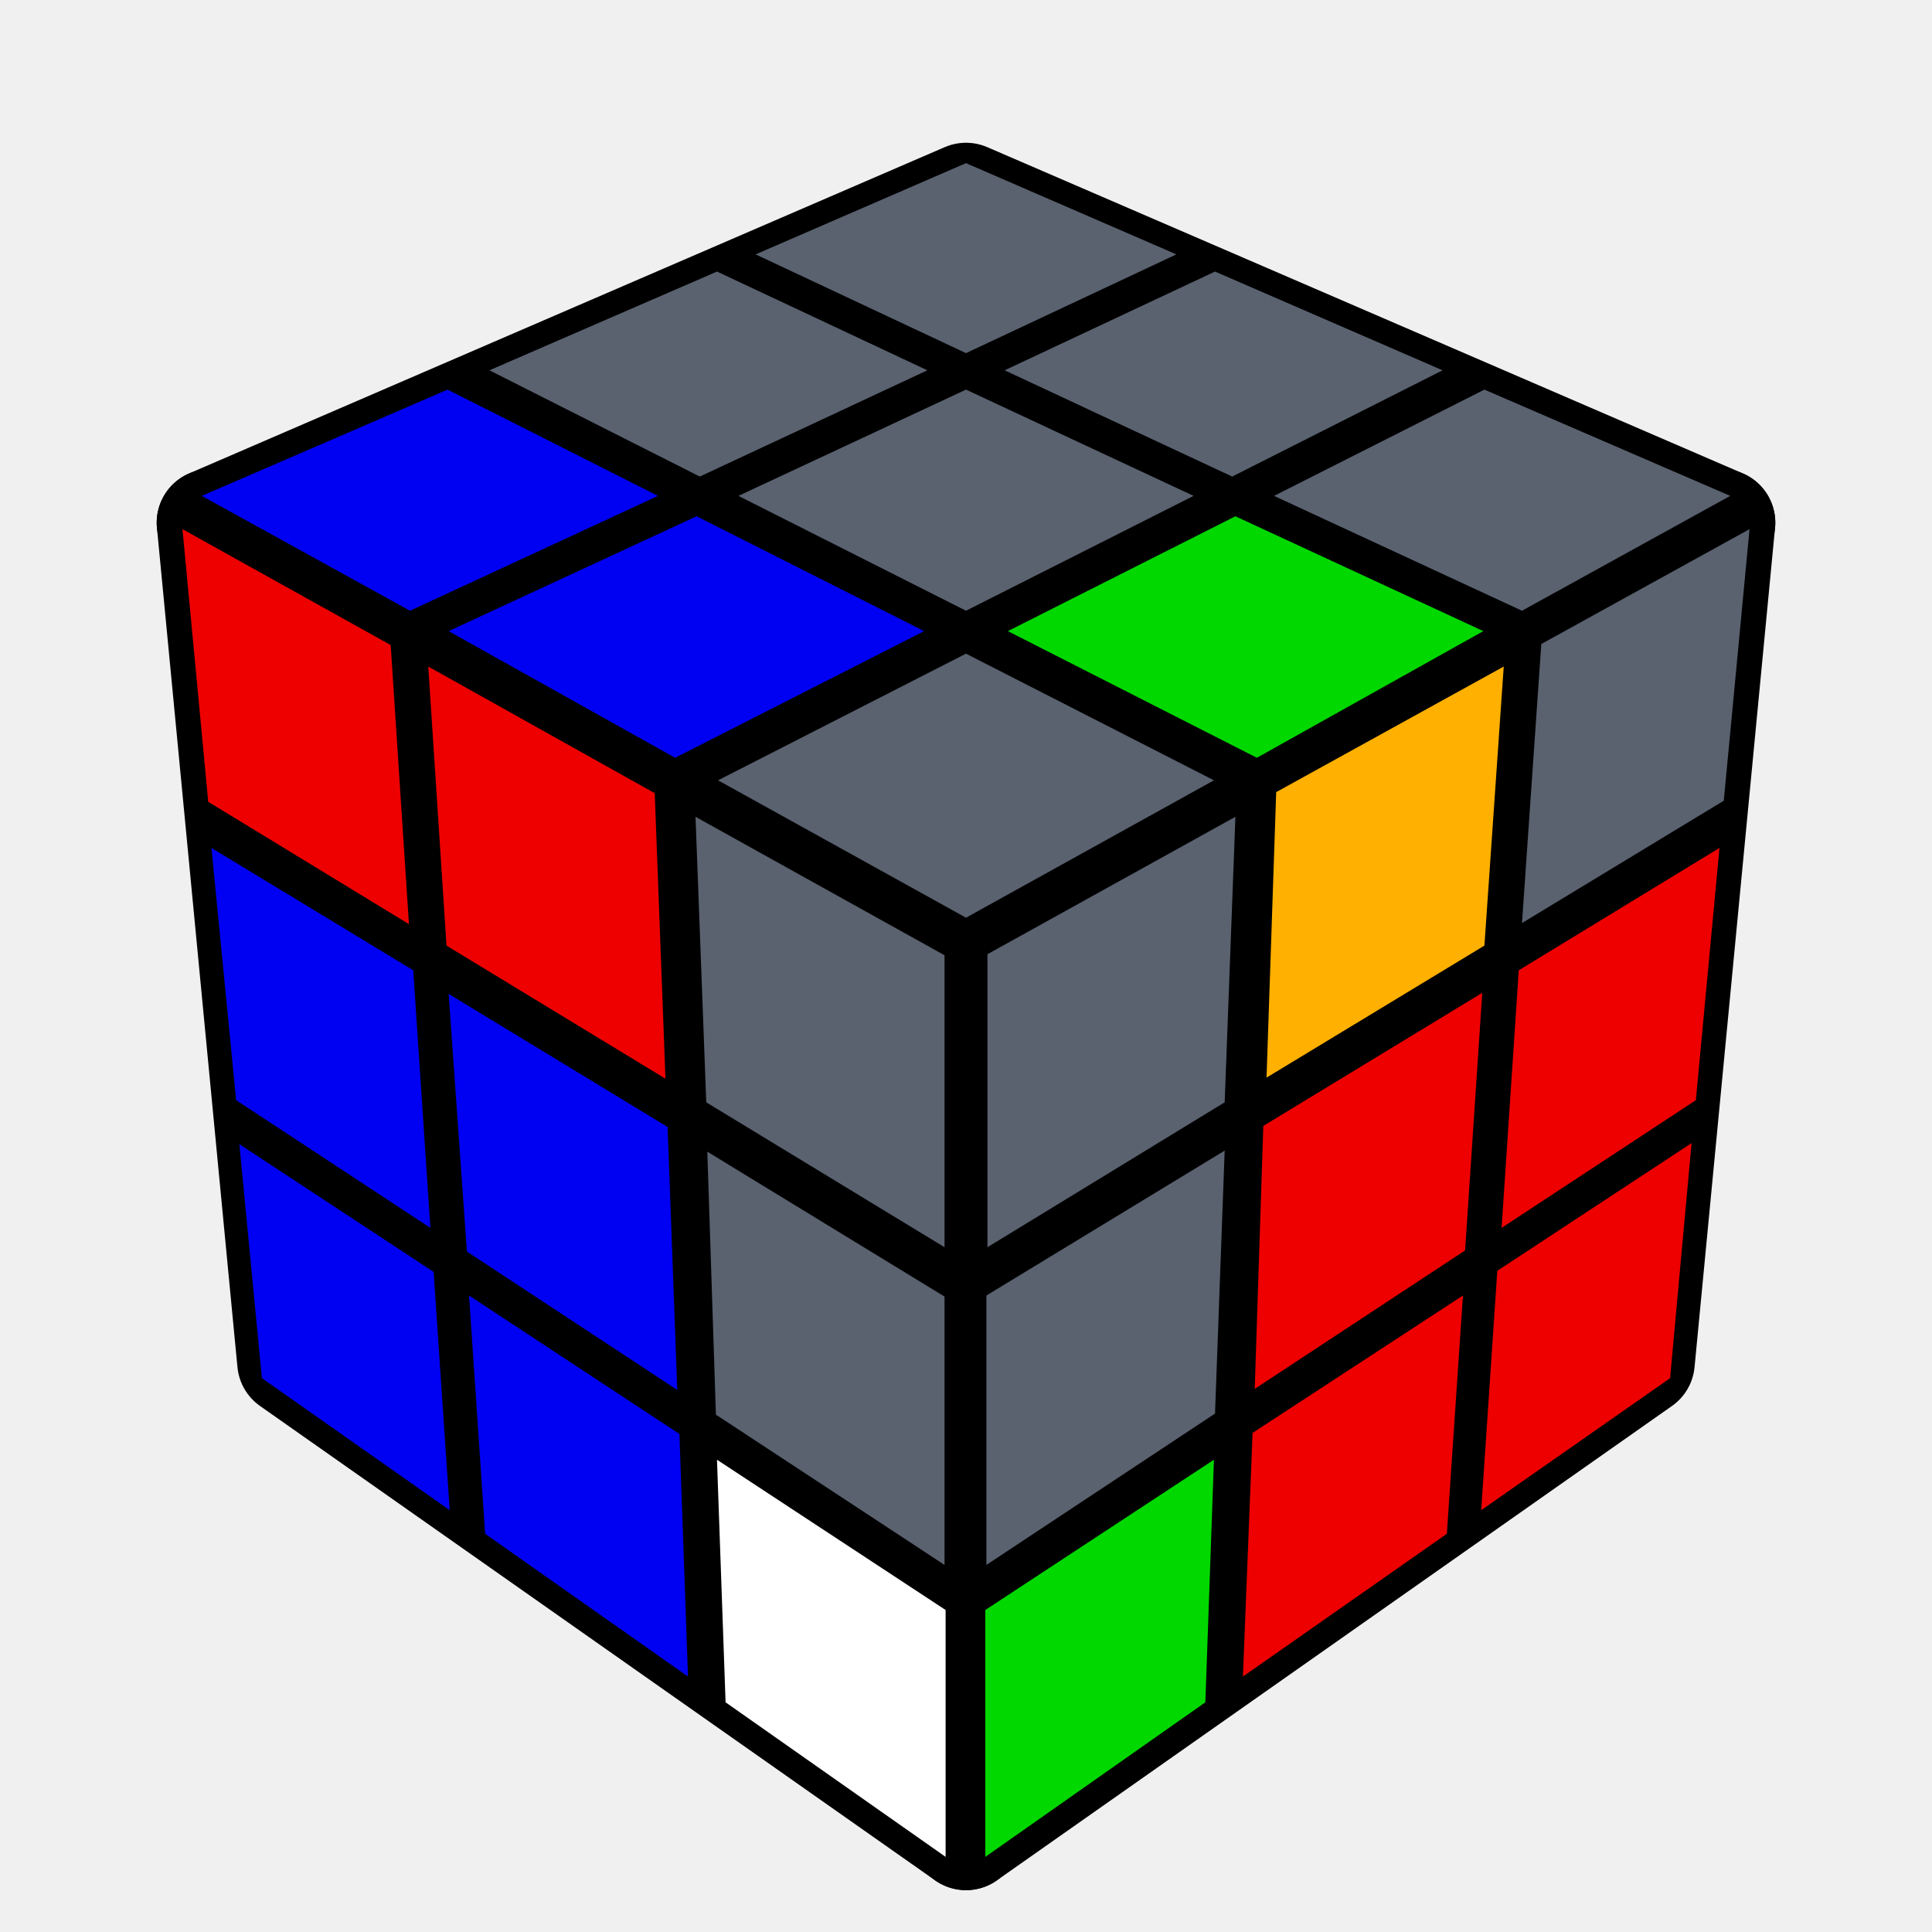
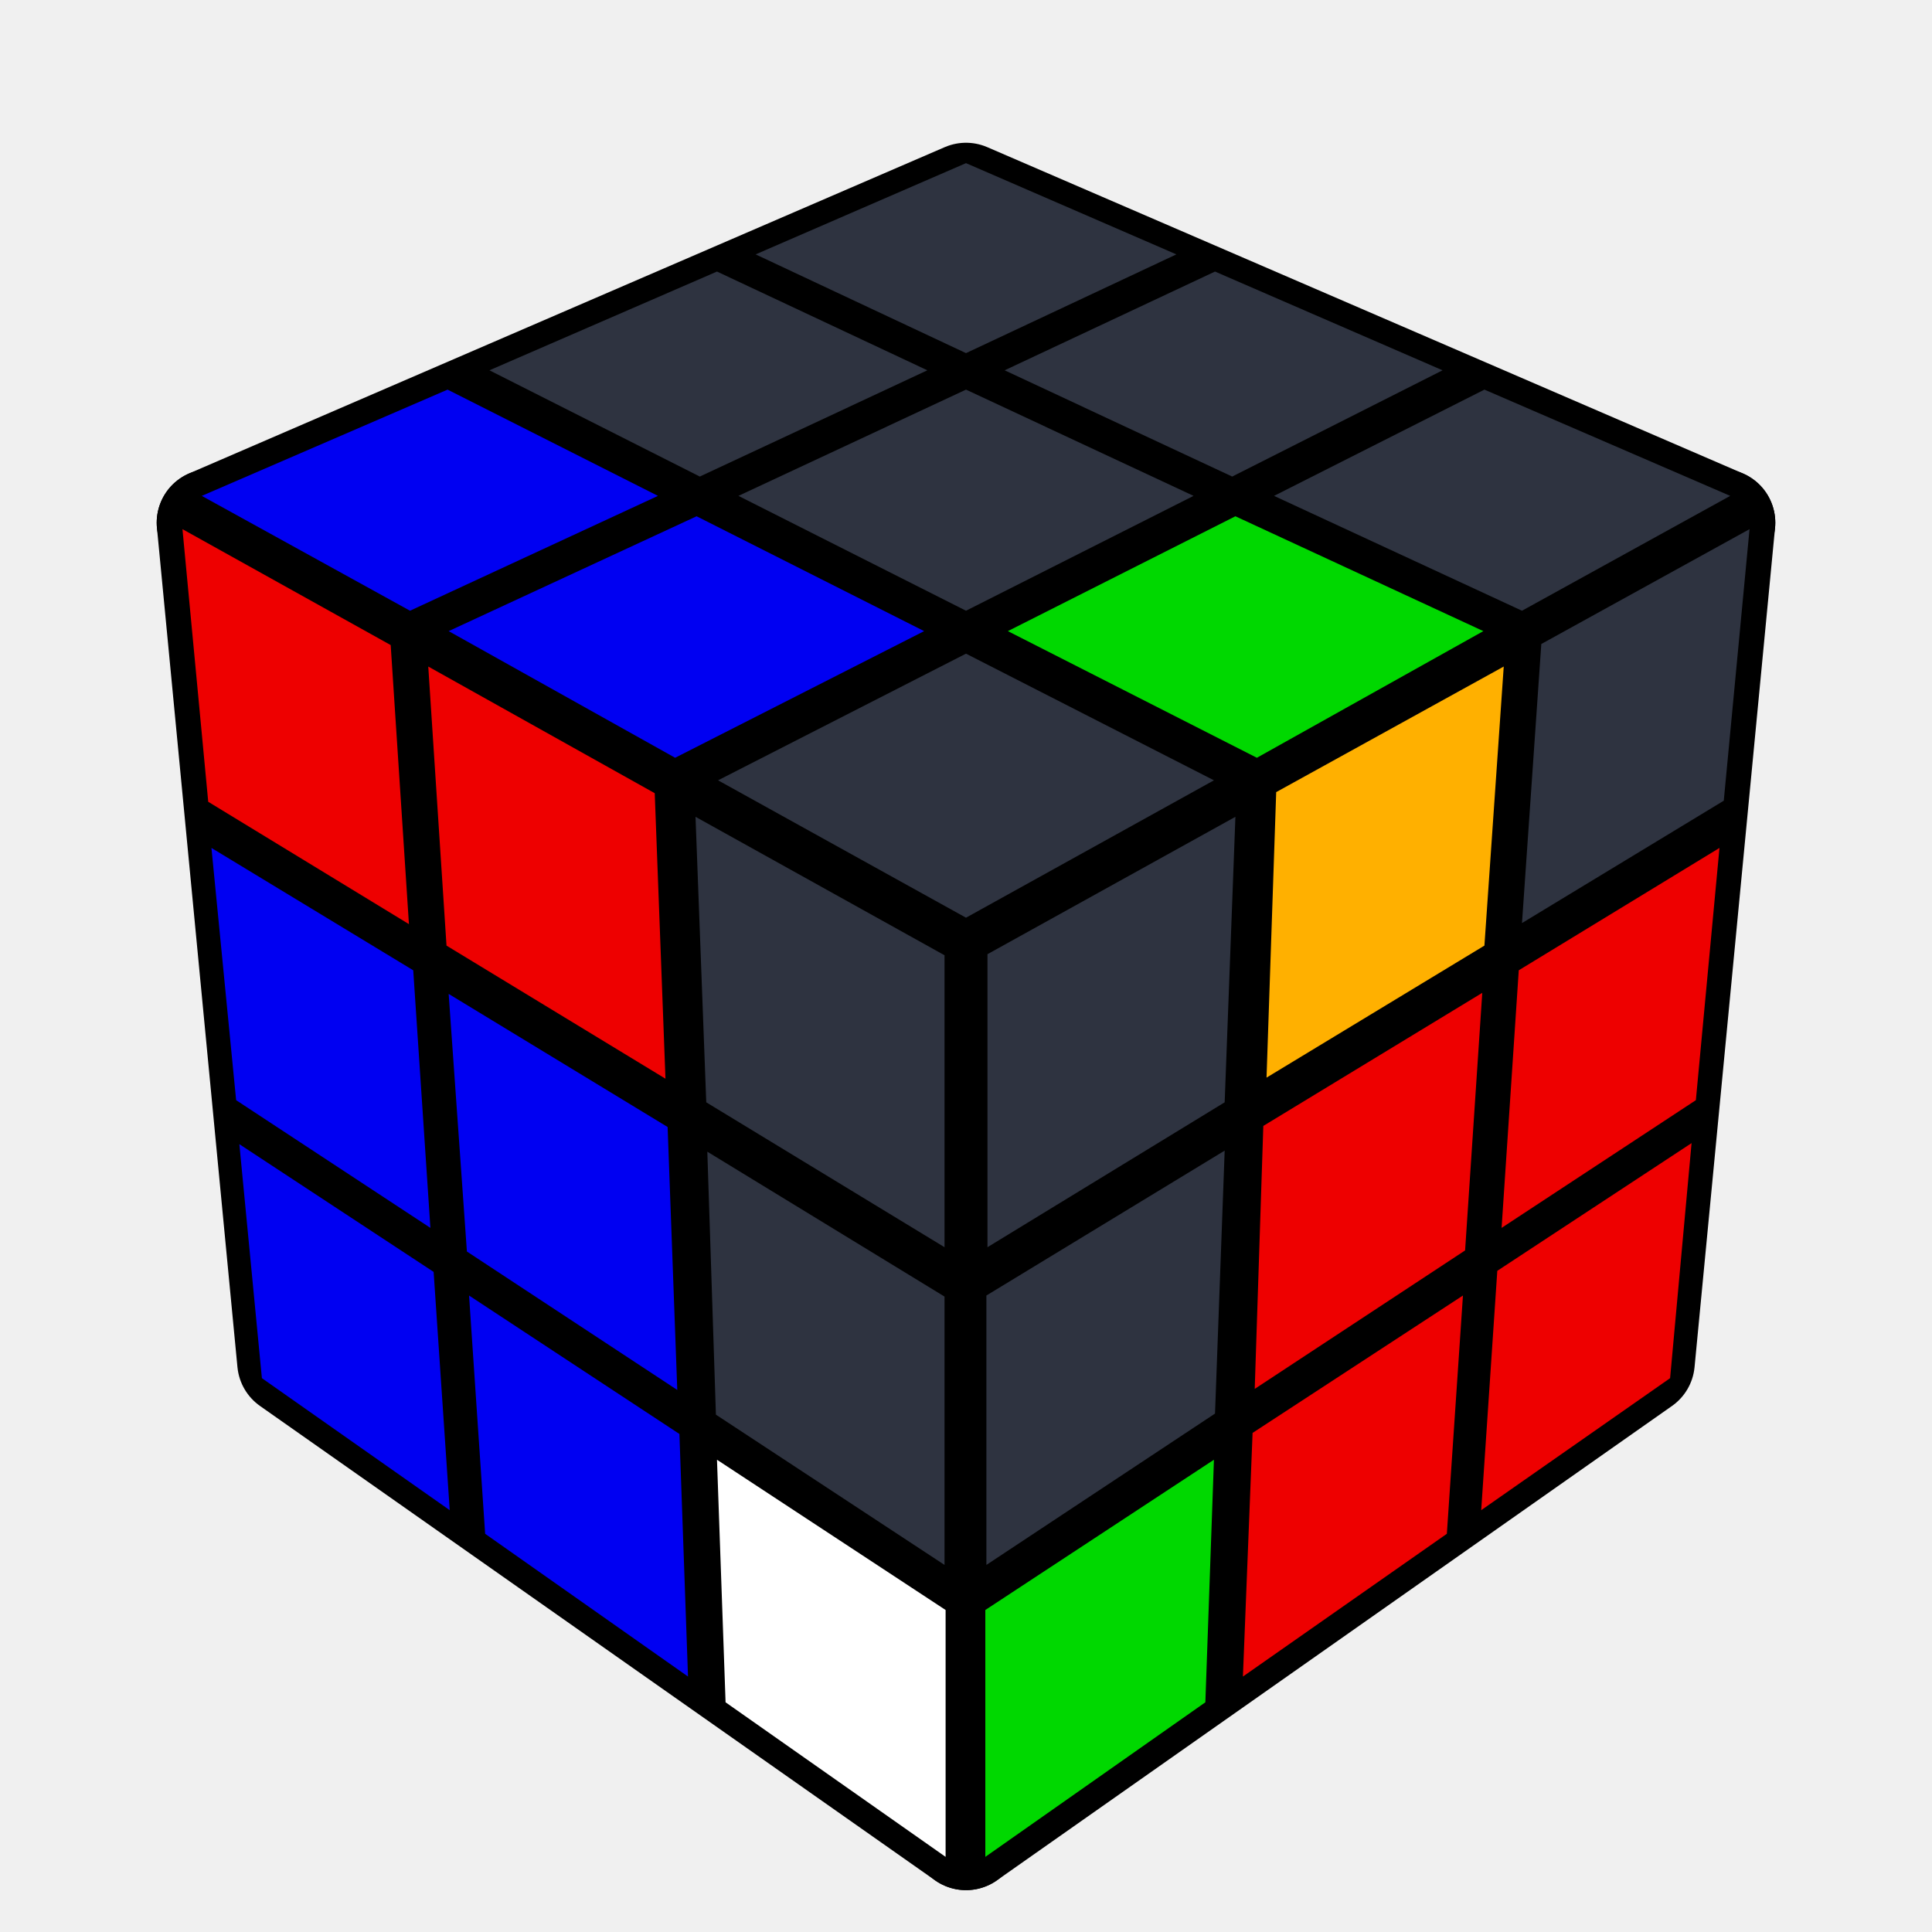
<svg xmlns="http://www.w3.org/2000/svg" version="1.1" width="180" height="180" viewBox="-0.9 -0.9 1.8 1.8">
  <g style="stroke-width:0.1;stroke-linejoin:round;opacity:1">
    <polygon fill="#000000" stroke="#000000" points="-4.9165444344952E-17,-0.717 0.704,-0.413 6.3108540577985E-17,-0.022 -0.704,-0.413" />
    <polygon fill="#000000" stroke="#000000" points="6.3108540577985E-17,-0.022 0.704,-0.413 0.629,0.369 5.5589468959362E-17,0.811" />
    <polygon fill="#000000" stroke="#000000" points="-0.704,-0.413 6.3108540577985E-17,-0.022 5.5589468959362E-17,0.811 -0.629,0.369" />
  </g>
  <g style="opacity:1;stroke-opacity:0.5;stroke-width:0;stroke-linejoin:round">
-     <polygon fill="#5A6270" stroke="#000000" points="-4.9439549272153E-17,-0.748 0.196,-0.663 -1.6979580126642E-17,-0.571 -0.196,-0.663" />
-     <polygon fill="#5A6270" stroke="#000000" points="0.232,-0.647 0.444,-0.555 0.248,-0.456 0.036,-0.555" />
-     <polygon fill="#5A6270" stroke="#000000" points="0.483,-0.537 0.712,-0.438 0.518,-0.331 0.287,-0.438" />
-     <polygon fill="#5A6270" stroke="#000000" points="-0.232,-0.647 -0.036,-0.555 -0.248,-0.456 -0.444,-0.555" />
-     <polygon fill="#5A6270" stroke="#000000" points="-1.1906711768916E-17,-0.537 0.212,-0.438 1.3125827139793E-17,-0.331 -0.212,-0.438" />
+     <polygon fill="#2E3340" stroke="#000000" points="-4.9439549272153E-17,-0.748 0.196,-0.663 -1.6979580126642E-17,-0.571 -0.196,-0.663" />
+     <polygon fill="#2E3340" stroke="#000000" points="0.232,-0.647 0.444,-0.555 0.248,-0.456 0.036,-0.555" />
+     <polygon fill="#2E3340" stroke="#000000" points="0.483,-0.537 0.712,-0.438 0.518,-0.331 0.287,-0.438" />
+     <polygon fill="#2E3340" stroke="#000000" points="-0.232,-0.647 -0.036,-0.555 -0.248,-0.456 -0.444,-0.555" />
+     <polygon fill="#2E3340" stroke="#000000" points="-1.1906711768916E-17,-0.537 0.212,-0.438 1.3125827139793E-17,-0.331 -0.212,-0.438" />
    <polygon fill="#00D800" stroke="#000000" points="0.251,-0.419 0.482,-0.312 0.271,-0.194 0.039,-0.312" />
    <polygon fill="#0000F2" stroke="#000000" points="-0.483,-0.537 -0.287,-0.438 -0.518,-0.331 -0.712,-0.438" />
    <polygon fill="#0000F2" stroke="#000000" points="-0.251,-0.419 -0.039,-0.312 -0.271,-0.194 -0.482,-0.312" />
-     <polygon fill="#5A6270" stroke="#000000" points="1.9219742927126E-17,-0.291 0.231,-0.173 6.3251582941518E-17,-0.045 -0.231,-0.173" />
-     <polygon fill="#5A6270" stroke="#000000" points="0.02,-0.011 0.251,-0.139 0.241,0.127 0.02,0.262" />
+     <polygon fill="#2E3340" stroke="#000000" points="1.9219742927126E-17,-0.291 0.231,-0.173 6.3251582941518E-17,-0.045 -0.231,-0.173" />
+     <polygon fill="#2E3340" stroke="#000000" points="0.02,-0.011 0.251,-0.139 0.241,0.127 0.02,0.262" />
    <polygon fill="#FFB000" stroke="#000000" points="0.289,-0.162 0.501,-0.279 0.483,-0.019 0.28,0.104" />
-     <polygon fill="#5A6270" stroke="#000000" points="0.536,-0.3 0.73,-0.407 0.706,-0.154 0.518,-0.04" />
-     <polygon fill="#5A6270" stroke="#000000" points="0.019,0.307 0.241,0.172 0.232,0.417 0.019,0.558" />
+     <polygon fill="#2E3340" stroke="#000000" points="0.536,-0.3 0.73,-0.407 0.706,-0.154 0.518,-0.04" />
+     <polygon fill="#2E3340" stroke="#000000" points="0.019,0.307 0.241,0.172 0.232,0.417 0.019,0.558" />
    <polygon fill="#EE0000" stroke="#000000" points="0.277,0.149 0.481,0.025 0.465,0.265 0.269,0.394" />
    <polygon fill="#EE0000" stroke="#000000" points="0.515,0.004 0.702,-0.11 0.68,0.125 0.499,0.244" />
    <polygon fill="#00D800" stroke="#000000" points="0.018,0.6 0.231,0.46 0.223,0.686 0.018,0.83" />
    <polygon fill="#EE0000" stroke="#000000" points="0.267,0.435 0.463,0.307 0.448,0.529 0.258,0.662" />
    <polygon fill="#EE0000" stroke="#000000" points="0.495,0.284 0.676,0.165 0.656,0.384 0.48,0.507" />
    <polygon fill="#EE0000" stroke="#000000" points="-0.73,-0.407 -0.536,-0.299 -0.519,-0.039 -0.706,-0.153" />
    <polygon fill="#EE0000" stroke="#000000" points="-0.501,-0.279 -0.29,-0.161 -0.28,0.105 -0.484,-0.019" />
-     <polygon fill="#5A6270" stroke="#000000" points="-0.252,-0.139 -0.02,-0.01 -0.02,0.262 -0.242,0.127" />
+     <polygon fill="#2E3340" stroke="#000000" points="-0.252,-0.139 -0.02,-0.01 -0.02,0.262 -0.242,0.127" />
    <polygon fill="#0000F2" stroke="#000000" points="-0.703,-0.11 -0.515,0.004 -0.499,0.244 -0.68,0.125" />
    <polygon fill="#0000F2" stroke="#000000" points="-0.482,0.026 -0.278,0.15 -0.269,0.395 -0.465,0.266" />
-     <polygon fill="#5A6270" stroke="#000000" points="-0.241,0.173 -0.02,0.308 -0.02,0.558 -0.233,0.418" />
+     <polygon fill="#2E3340" stroke="#000000" points="-0.241,0.173 -0.02,0.308 -0.02,0.558 -0.233,0.418" />
    <polygon fill="#0000F2" stroke="#000000" points="-0.677,0.166 -0.496,0.285 -0.481,0.507 -0.656,0.384" />
    <polygon fill="#0000F2" stroke="#000000" points="-0.463,0.307 -0.267,0.436 -0.259,0.662 -0.448,0.529" />
    <polygon fill="#FFFFFF" stroke="#000000" points="-0.232,0.46 -0.019,0.6 -0.019,0.83 -0.224,0.686" />
  </g>
</svg>
